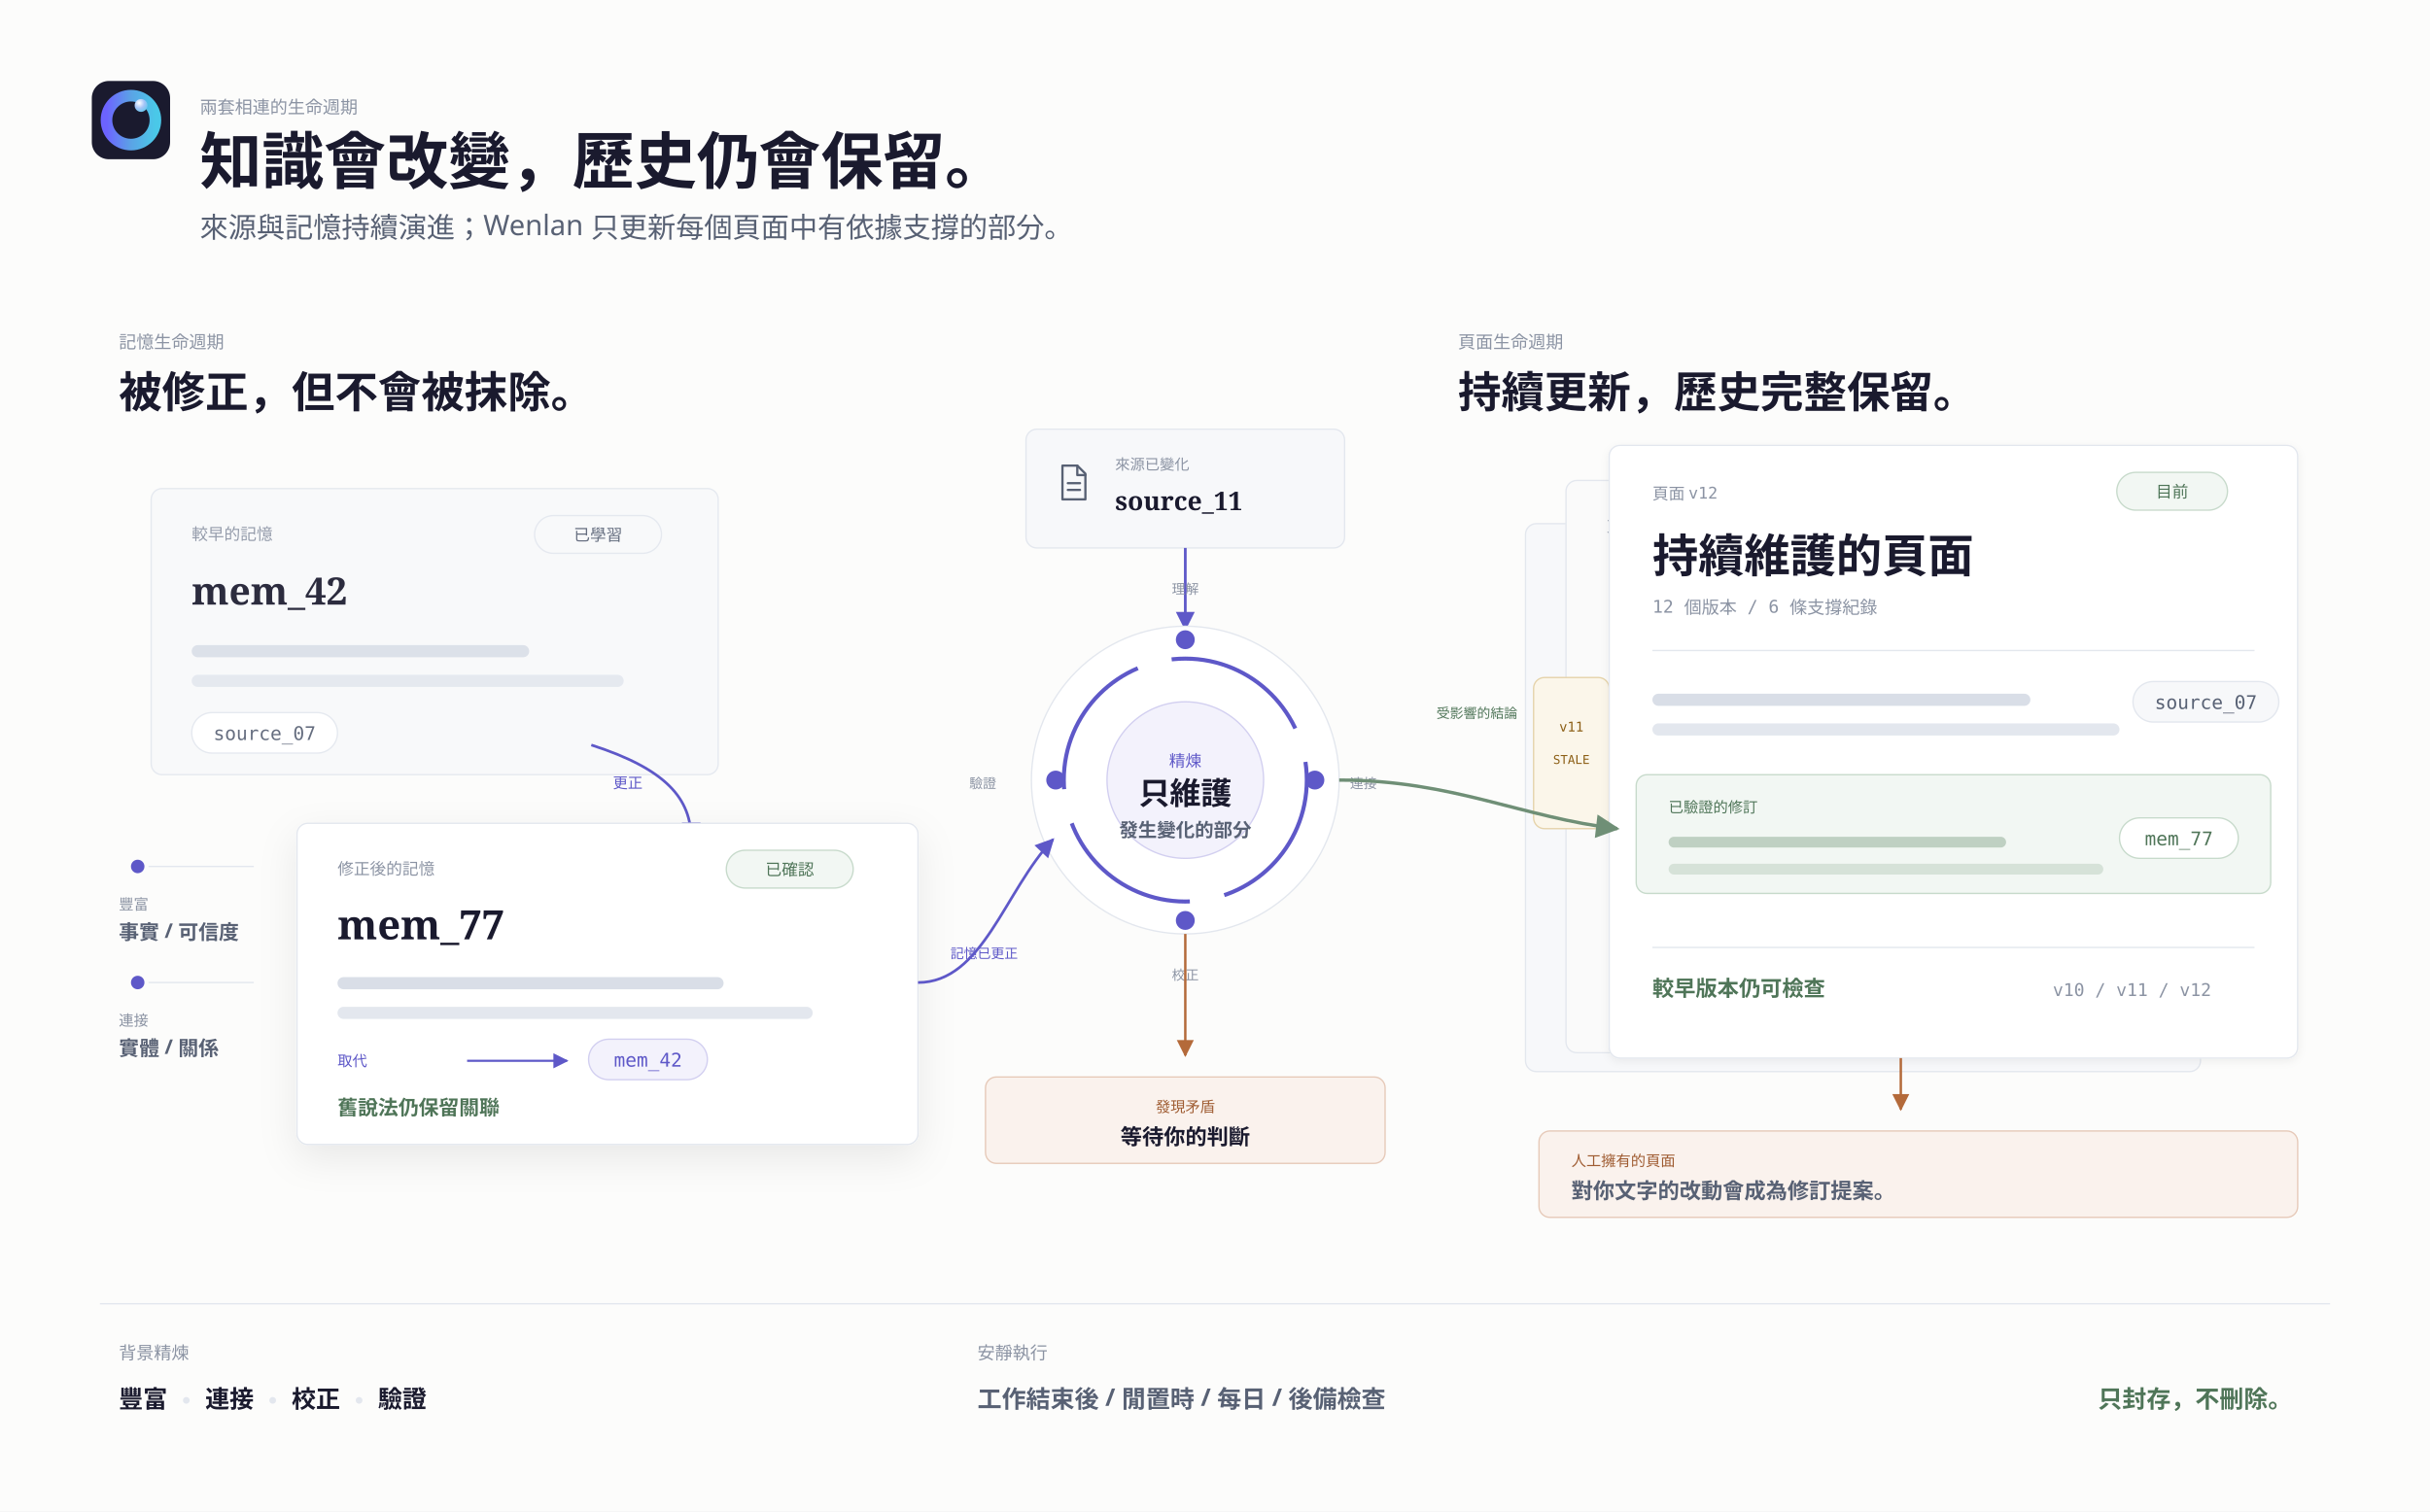
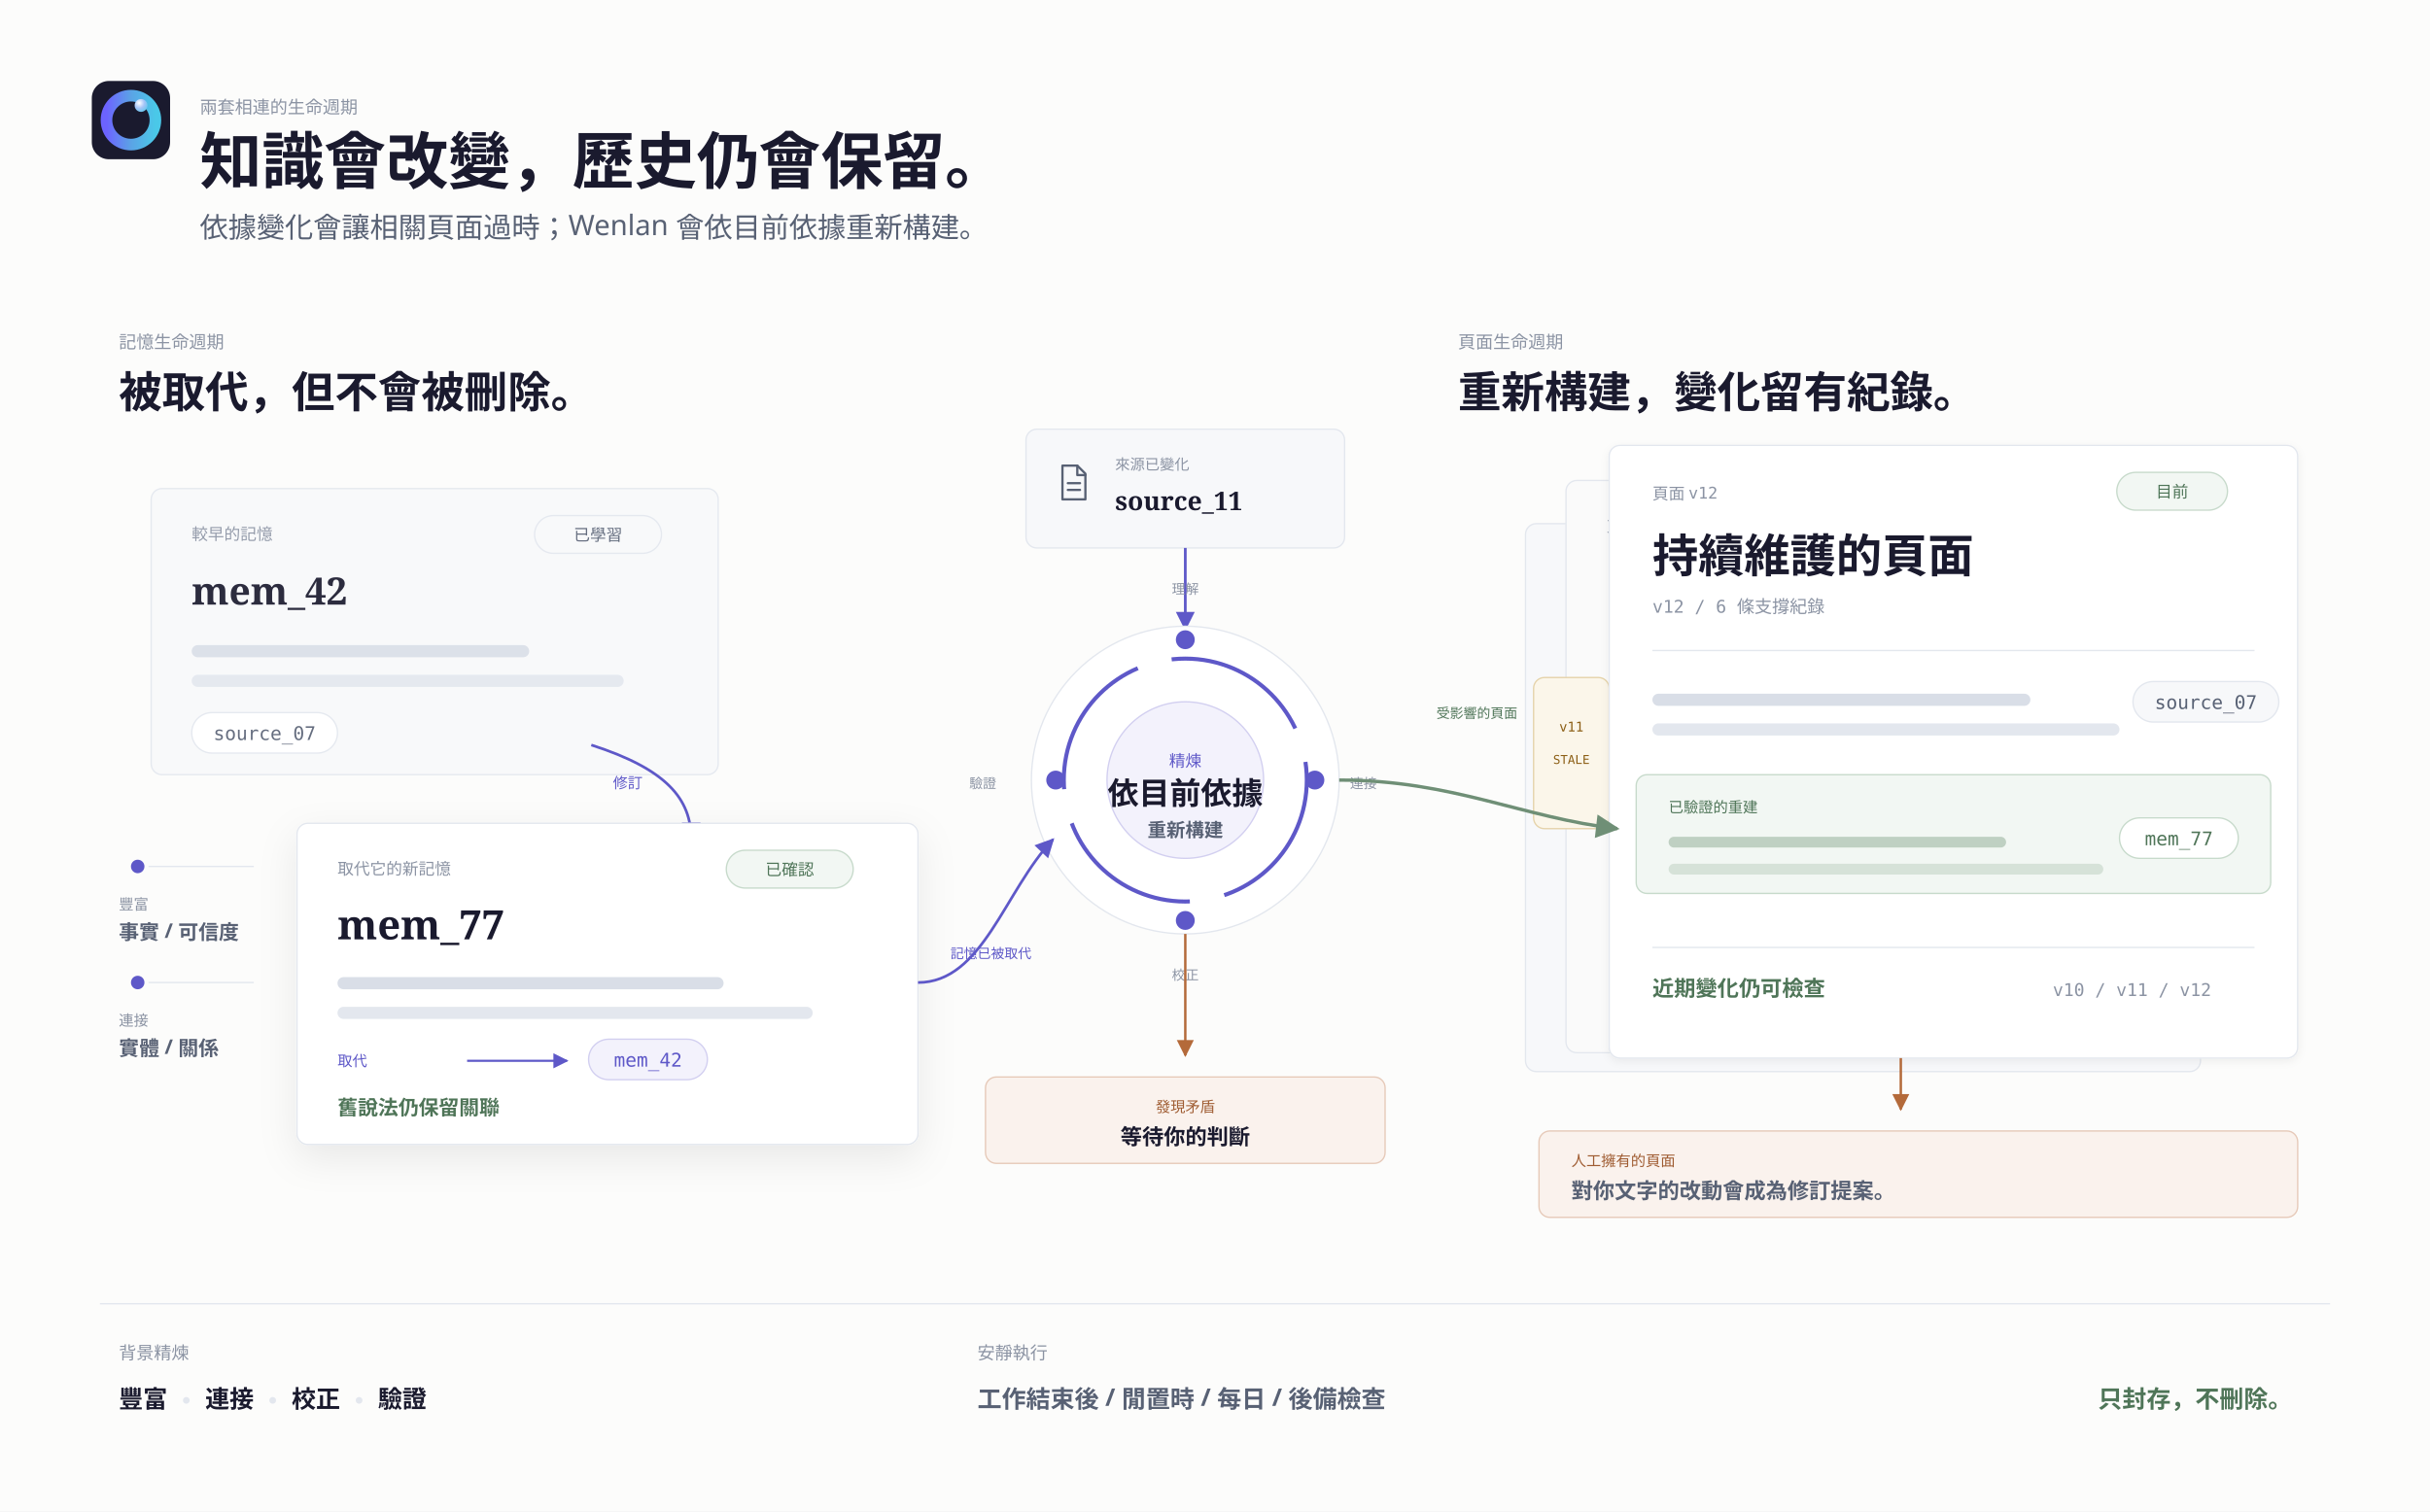
<svg xmlns="http://www.w3.org/2000/svg" width="1800" height="1120" viewBox="0 0 1800 1120" role="img" aria-labelledby="title desc">
  <style>text { font-kerning: normal; }</style>
  <rect width="1800" height="1120" fill="#FCFCFB" />
  <g transform="translate(68 60) scale(0.1132812)">
    <rect width="512" height="512" rx="112" fill="#1A1A2E" />
    <circle cx="256" cy="256" r="160" fill="none" stroke="url(#lifecycle-zh-Hant-desktop-ring)" stroke-width="76" />
    <circle cx="322" cy="160" r="42" fill="url(#lifecycle-zh-Hant-desktop-orb)" />
  </g>
  <g data-fit-region="lifecycle-zh-Hant-desktop-heading" data-fit-x="148" data-fit-y="56" data-fit-width="1578" data-fit-height="130" data-check-overlap="false">
-     <text x="148" y="84" font-family="&quot;JetBrains Mono&quot;, &quot;PingFang SC&quot;, &quot;PingFang TC&quot;, ui-monospace, monospace" font-size="13" font-weight="500" fill="#8B93A3" text-anchor="start">兩套相連的生命週期</text>
-     <text x="148" y="136" font-family="&quot;Songti SC&quot;, &quot;Songti TC&quot;, &quot;STSong&quot;, &quot;PingFang SC&quot;, &quot;PingFang TC&quot;, serif" font-size="46" font-weight="600" fill="#1A1A2E" text-anchor="start">知識會改變，歷史仍會保留。</text>
-     <text x="148" y="176" font-family="&quot;PingFang SC&quot;, &quot;PingFang TC&quot;, &quot;Hiragino Sans GB&quot;, sans-serif" font-size="21" font-weight="400" fill="#586174" text-anchor="start">來源與記憶持續演進；Wenlan 只更新每個頁面中有依據支撐的部分。</text>
+     <text x="148" y="84" font-family="&quot;PingFang TC&quot;, &quot;JetBrains Mono&quot;, ui-monospace, monospace" font-size="13" font-weight="500" fill="#8B93A3" text-anchor="start">兩套相連的生命週期</text>
+     <text x="148" y="136" font-family="&quot;Songti TC&quot;, &quot;STSong&quot;, &quot;PingFang TC&quot;, serif" font-size="46" font-weight="600" fill="#1A1A2E" text-anchor="start">知識會改變，歷史仍會保留。</text>
+     <text x="148" y="176" font-family="&quot;PingFang TC&quot;, &quot;Hiragino Sans CNS&quot;, sans-serif" font-size="21" font-weight="400" fill="#586174" text-anchor="start">依據變化會讓相關頁面過時；Wenlan 會依目前依據重新構建。</text>
  </g>
  <g data-fit-region="lifecycle-zh-Hant-desktop-memory-object" data-fit-x="70" data-fit-y="236" data-fit-width="640" data-fit-height="670" data-check-overlap="false">
-     <text x="88" y="258" font-family="&quot;JetBrains Mono&quot;, &quot;PingFang SC&quot;, &quot;PingFang TC&quot;, ui-monospace, monospace" font-size="13" font-weight="500" fill="#8B93A3" text-anchor="start">記憶生命週期</text>
-     <text x="88" y="302" font-family="&quot;Songti SC&quot;, &quot;Songti TC&quot;, &quot;STSong&quot;, &quot;PingFang SC&quot;, &quot;PingFang TC&quot;, serif" font-size="32" font-weight="600" fill="#1A1A2E" text-anchor="start">被修正，但不會被抹除。</text>
+     <text x="88" y="258" font-family="&quot;PingFang TC&quot;, &quot;JetBrains Mono&quot;, ui-monospace, monospace" font-size="13" font-weight="500" fill="#8B93A3" text-anchor="start">記憶生命週期</text>
+     <text x="88" y="302" font-family="&quot;Songti TC&quot;, &quot;STSong&quot;, &quot;PingFang TC&quot;, serif" font-size="32" font-weight="600" fill="#1A1A2E" text-anchor="start">被取代，但不會被刪除。</text>
    <g opacity="0.92">
      <rect x="112" y="362" width="420" height="212" rx="8" fill="#F7F8FA" stroke="#E3E7EE" />
-       <text x="142" y="400" font-family="&quot;JetBrains Mono&quot;, &quot;PingFang SC&quot;, &quot;PingFang TC&quot;, ui-monospace, monospace" font-size="12" font-weight="500" fill="#8B93A3" text-anchor="start">較早的記憶</text>
+       <text x="142" y="400" font-family="&quot;PingFang TC&quot;, &quot;JetBrains Mono&quot;, ui-monospace, monospace" font-size="12" font-weight="500" fill="#8B93A3" text-anchor="start">較早的記憶</text>
      <g>
        <rect x="396" y="382" width="94" height="28" rx="14" fill="#F7F8FA" stroke="#E3E7EE" />
-         <text x="443" y="400.56" font-family="&quot;JetBrains Mono&quot;, &quot;PingFang SC&quot;, &quot;PingFang TC&quot;, ui-monospace, monospace" font-size="12" font-weight="500" fill="#586174" text-anchor="middle">已學習</text>
+         <text x="443" y="400.56" font-family="&quot;PingFang TC&quot;, &quot;JetBrains Mono&quot;, ui-monospace, monospace" font-size="12" font-weight="500" fill="#586174" text-anchor="middle">已學習</text>
      </g>
-       <text x="142" y="448" font-family="&quot;Songti SC&quot;, &quot;Songti TC&quot;, &quot;STSong&quot;, &quot;PingFang SC&quot;, &quot;PingFang TC&quot;, serif" font-size="28" font-weight="600" fill="#1A1A2E" text-anchor="start">mem_42</text>
+       <text x="142" y="448" font-family="&quot;Songti TC&quot;, &quot;STSong&quot;, &quot;PingFang TC&quot;, serif" font-size="28" font-weight="600" fill="#1A1A2E" text-anchor="start">mem_42</text>
      <rect x="142" y="478" width="250" height="9" rx="4.5" fill="#D9DEE7" />
      <rect x="142" y="500" width="320" height="9" rx="4.5" fill="#E3E7EE" />
      <g>
        <rect x="142" y="528" width="108" height="30" rx="15" fill="#FFFFFF" stroke="#E3E7EE" />
-         <text x="196" y="548.32" font-family="&quot;JetBrains Mono&quot;, &quot;PingFang SC&quot;, &quot;PingFang TC&quot;, ui-monospace, monospace" font-size="14" font-weight="500" fill="#586174" text-anchor="middle">source_07</text>
+         <text x="196" y="548.32" font-family="&quot;PingFang TC&quot;, &quot;JetBrains Mono&quot;, ui-monospace, monospace" font-size="14" font-weight="500" fill="#586174" text-anchor="middle">source_07</text>
      </g>
    </g>
    <path d="M438 552 C494 570 512 592 512 622" fill="none" stroke="#5E58C8" stroke-width="2" marker-end="url(#lifecycle-zh-Hant-desktop-arrow)" />
-     <text x="454" y="584" font-family="&quot;JetBrains Mono&quot;, &quot;PingFang SC&quot;, &quot;PingFang TC&quot;, ui-monospace, monospace" font-size="11" font-weight="500" fill="#5E58C8" text-anchor="start">更正</text>
+     <text x="454" y="584" font-family="&quot;PingFang TC&quot;, &quot;JetBrains Mono&quot;, ui-monospace, monospace" font-size="11" font-weight="500" fill="#5E58C8" text-anchor="start">修訂</text>
    <g filter="url(#lifecycle-zh-Hant-desktop-card-shadow)">
      <rect x="220" y="610" width="460" height="238" rx="8" fill="#FFFFFF" stroke="#E3E7EE" />
    </g>
-     <text x="250" y="648" font-family="&quot;JetBrains Mono&quot;, &quot;PingFang SC&quot;, &quot;PingFang TC&quot;, ui-monospace, monospace" font-size="12" font-weight="500" fill="#8B93A3" text-anchor="start">修正後的記憶</text>
+     <text x="250" y="648" font-family="&quot;PingFang TC&quot;, &quot;JetBrains Mono&quot;, ui-monospace, monospace" font-size="12" font-weight="500" fill="#8B93A3" text-anchor="start">取代它的新記憶</text>
    <g>
      <rect x="538" y="630" width="94" height="28" rx="14" fill="#F2F7F3" stroke="#C7DACB" />
-       <text x="585" y="648.56" font-family="&quot;JetBrains Mono&quot;, &quot;PingFang SC&quot;, &quot;PingFang TC&quot;, ui-monospace, monospace" font-size="12" font-weight="500" fill="#4F7558" text-anchor="middle">已確認</text>
+       <text x="585" y="648.56" font-family="&quot;PingFang TC&quot;, &quot;JetBrains Mono&quot;, ui-monospace, monospace" font-size="12" font-weight="500" fill="#4F7558" text-anchor="middle">已確認</text>
    </g>
-     <text x="250" y="696" font-family="&quot;Songti SC&quot;, &quot;Songti TC&quot;, &quot;STSong&quot;, &quot;PingFang SC&quot;, &quot;PingFang TC&quot;, serif" font-size="30" font-weight="600" fill="#1A1A2E" text-anchor="start">mem_77</text>
+     <text x="250" y="696" font-family="&quot;Songti TC&quot;, &quot;STSong&quot;, &quot;PingFang TC&quot;, serif" font-size="30" font-weight="600" fill="#1A1A2E" text-anchor="start">mem_77</text>
    <rect x="250" y="724" width="286" height="9" rx="4.5" fill="#D9DEE7" />
    <rect x="250" y="746" width="352" height="9" rx="4.5" fill="#E3E7EE" />
-     <text x="250" y="790" font-family="&quot;JetBrains Mono&quot;, &quot;PingFang SC&quot;, &quot;PingFang TC&quot;, ui-monospace, monospace" font-size="11" font-weight="500" fill="#5E58C8" text-anchor="start">取代</text>
+     <text x="250" y="790" font-family="&quot;PingFang TC&quot;, &quot;JetBrains Mono&quot;, ui-monospace, monospace" font-size="11" font-weight="500" fill="#5E58C8" text-anchor="start">取代</text>
    <path d="M346 786 H420" stroke="#5E58C8" stroke-width="1.6" marker-end="url(#lifecycle-zh-Hant-desktop-arrow)" />
    <g>
      <rect x="436" y="770" width="88" height="30" rx="15" fill="#F3F2FC" stroke="#D2CFF0" />
-       <text x="480" y="790.32" font-family="&quot;JetBrains Mono&quot;, &quot;PingFang SC&quot;, &quot;PingFang TC&quot;, ui-monospace, monospace" font-size="14" font-weight="500" fill="#5E58C8" text-anchor="middle">mem_42</text>
+       <text x="480" y="790.32" font-family="&quot;PingFang TC&quot;, &quot;JetBrains Mono&quot;, ui-monospace, monospace" font-size="14" font-weight="500" fill="#5E58C8" text-anchor="middle">mem_42</text>
    </g>
-     <text x="250" y="826" font-family="&quot;PingFang SC&quot;, &quot;PingFang TC&quot;, &quot;Hiragino Sans GB&quot;, sans-serif" font-size="15" font-weight="600" fill="#4F7558" text-anchor="start">舊說法仍保留關聯</text>
+     <text x="250" y="826" font-family="&quot;PingFang TC&quot;, &quot;Hiragino Sans CNS&quot;, sans-serif" font-size="15" font-weight="600" fill="#4F7558" text-anchor="start">舊說法仍保留關聯</text>
    <circle cx="102" cy="642" r="5" fill="#5E58C8" />
    <line x1="110" y1="642" x2="188" y2="642" stroke="#E3E7EE" />
-     <text x="88" y="674" font-family="&quot;JetBrains Mono&quot;, &quot;PingFang SC&quot;, &quot;PingFang TC&quot;, ui-monospace, monospace" font-size="11" font-weight="500" fill="#8B93A3" text-anchor="start">豐富</text>
-     <text x="88" y="696" font-family="&quot;PingFang SC&quot;, &quot;PingFang TC&quot;, &quot;Hiragino Sans GB&quot;, sans-serif" font-size="15" font-weight="600" fill="#586174" text-anchor="start">事實 / 可信度</text>
+     <text x="88" y="674" font-family="&quot;PingFang TC&quot;, &quot;JetBrains Mono&quot;, ui-monospace, monospace" font-size="11" font-weight="500" fill="#8B93A3" text-anchor="start">豐富</text>
+     <text x="88" y="696" font-family="&quot;PingFang TC&quot;, &quot;Hiragino Sans CNS&quot;, sans-serif" font-size="15" font-weight="600" fill="#586174" text-anchor="start">事實 / 可信度</text>
    <circle cx="102" cy="728" r="5" fill="#5E58C8" />
    <line x1="110" y1="728" x2="188" y2="728" stroke="#E3E7EE" />
-     <text x="88" y="760" font-family="&quot;JetBrains Mono&quot;, &quot;PingFang SC&quot;, &quot;PingFang TC&quot;, ui-monospace, monospace" font-size="11" font-weight="500" fill="#8B93A3" text-anchor="start">連接</text>
-     <text x="88" y="782" font-family="&quot;PingFang SC&quot;, &quot;PingFang TC&quot;, &quot;Hiragino Sans GB&quot;, sans-serif" font-size="15" font-weight="600" fill="#586174" text-anchor="start">實體 / 關係</text>
+     <text x="88" y="760" font-family="&quot;PingFang TC&quot;, &quot;JetBrains Mono&quot;, ui-monospace, monospace" font-size="11" font-weight="500" fill="#8B93A3" text-anchor="start">連接</text>
+     <text x="88" y="782" font-family="&quot;PingFang TC&quot;, &quot;Hiragino Sans CNS&quot;, sans-serif" font-size="15" font-weight="600" fill="#586174" text-anchor="start">實體 / 關係</text>
  </g>
  <g data-fit-region="lifecycle-zh-Hant-desktop-refinery" data-fit-x="698" data-fit-y="260" data-fit-width="360" data-fit-height="610" data-check-overlap="false">
    <rect x="760" y="318" width="236" height="88" rx="8" fill="#F7F8FA" stroke="#E3E7EE" />
    <g fill="none" stroke="#586174" stroke-width="1.7" stroke-linecap="round" stroke-linejoin="round">
      <path d="M787 345h11l6 6v19H787z" />
      <path d="M798 345v7h6" />
      <path d="M791 358h9M791 363h9" />
    </g>
-     <text x="826" y="348" font-family="&quot;JetBrains Mono&quot;, &quot;PingFang SC&quot;, &quot;PingFang TC&quot;, ui-monospace, monospace" font-size="11" font-weight="500" fill="#8B93A3" text-anchor="start">來源已變化</text>
-     <text x="826" y="378" font-family="&quot;Songti SC&quot;, &quot;Songti TC&quot;, &quot;STSong&quot;, &quot;PingFang SC&quot;, &quot;PingFang TC&quot;, serif" font-size="19" font-weight="600" fill="#1A1A2E" text-anchor="start">source_11</text>
+     <text x="826" y="348" font-family="&quot;PingFang TC&quot;, &quot;JetBrains Mono&quot;, ui-monospace, monospace" font-size="11" font-weight="500" fill="#8B93A3" text-anchor="start">來源已變化</text>
+     <text x="826" y="378" font-family="&quot;Songti TC&quot;, &quot;STSong&quot;, &quot;PingFang TC&quot;, serif" font-size="19" font-weight="600" fill="#1A1A2E" text-anchor="start">source_11</text>
    <path d="M878 406 V466" fill="none" stroke="#5E58C8" stroke-width="2" marker-end="url(#lifecycle-zh-Hant-desktop-arrow)" />
    <circle cx="878" cy="578" r="114" fill="#FFFFFF" stroke="#E3E7EE" />
    <circle cx="878" cy="578" r="90" fill="none" stroke="#5E58C8" stroke-width="3" stroke-dasharray="112 26" />
    <circle cx="878" cy="578" r="58" fill="#F3F2FC" stroke="#D2CFF0" />
-     <text x="878" y="568" font-family="&quot;JetBrains Mono&quot;, &quot;PingFang SC&quot;, &quot;PingFang TC&quot;, ui-monospace, monospace" font-size="12" font-weight="500" fill="#5E58C8" text-anchor="middle">精煉</text>
-     <text x="878" y="596" font-family="&quot;Songti SC&quot;, &quot;Songti TC&quot;, &quot;STSong&quot;, &quot;PingFang SC&quot;, &quot;PingFang TC&quot;, serif" font-size="23" font-weight="600" fill="#1A1A2E" text-anchor="middle">只維護</text>
-     <text x="878" y="620" font-family="&quot;PingFang SC&quot;, &quot;PingFang TC&quot;, &quot;Hiragino Sans GB&quot;, sans-serif" font-size="14" font-weight="600" fill="#586174" text-anchor="middle">發生變化的部分</text>
+     <text x="878" y="568" font-family="&quot;PingFang TC&quot;, &quot;JetBrains Mono&quot;, ui-monospace, monospace" font-size="12" font-weight="500" fill="#5E58C8" text-anchor="middle">精煉</text>
+     <text x="878" y="596" font-family="&quot;Songti TC&quot;, &quot;STSong&quot;, &quot;PingFang TC&quot;, serif" font-size="23" font-weight="600" fill="#1A1A2E" text-anchor="middle">依目前依據</text>
+     <text x="878" y="620" font-family="&quot;PingFang TC&quot;, &quot;Hiragino Sans CNS&quot;, sans-serif" font-size="14" font-weight="600" fill="#586174" text-anchor="middle">重新構建</text>
    <circle cx="878" cy="474" r="7" fill="#5E58C8" />
    <circle cx="974" cy="578" r="7" fill="#5E58C8" />
    <circle cx="878" cy="682" r="7" fill="#5E58C8" />
    <circle cx="782" cy="578" r="7" fill="#5E58C8" />
-     <text x="878" y="440" font-family="&quot;JetBrains Mono&quot;, &quot;PingFang SC&quot;, &quot;PingFang TC&quot;, ui-monospace, monospace" font-size="10" font-weight="500" fill="#8B93A3" text-anchor="middle">理解</text>
-     <text x="1000" y="584" font-family="&quot;JetBrains Mono&quot;, &quot;PingFang SC&quot;, &quot;PingFang TC&quot;, ui-monospace, monospace" font-size="10" font-weight="500" fill="#8B93A3" text-anchor="start">連接</text>
-     <text x="878" y="726" font-family="&quot;JetBrains Mono&quot;, &quot;PingFang SC&quot;, &quot;PingFang TC&quot;, ui-monospace, monospace" font-size="10" font-weight="500" fill="#8B93A3" text-anchor="middle">校正</text>
-     <text x="738" y="584" font-family="&quot;JetBrains Mono&quot;, &quot;PingFang SC&quot;, &quot;PingFang TC&quot;, ui-monospace, monospace" font-size="10" font-weight="500" fill="#8B93A3" text-anchor="end">驗證</text>
+     <text x="878" y="440" font-family="&quot;PingFang TC&quot;, &quot;JetBrains Mono&quot;, ui-monospace, monospace" font-size="10" font-weight="500" fill="#8B93A3" text-anchor="middle">理解</text>
+     <text x="1000" y="584" font-family="&quot;PingFang TC&quot;, &quot;JetBrains Mono&quot;, ui-monospace, monospace" font-size="10" font-weight="500" fill="#8B93A3" text-anchor="start">連接</text>
+     <text x="878" y="726" font-family="&quot;PingFang TC&quot;, &quot;JetBrains Mono&quot;, ui-monospace, monospace" font-size="10" font-weight="500" fill="#8B93A3" text-anchor="middle">校正</text>
+     <text x="738" y="584" font-family="&quot;PingFang TC&quot;, &quot;JetBrains Mono&quot;, ui-monospace, monospace" font-size="10" font-weight="500" fill="#8B93A3" text-anchor="end">驗證</text>
    <path d="M680 728 C728 728 744 660 780 622" fill="none" stroke="#5E58C8" stroke-width="2" marker-end="url(#lifecycle-zh-Hant-desktop-arrow)" />
-     <text x="704" y="710" font-family="&quot;JetBrains Mono&quot;, &quot;PingFang SC&quot;, &quot;PingFang TC&quot;, ui-monospace, monospace" font-size="10" font-weight="500" fill="#5E58C8" text-anchor="start">記憶已更正</text>
+     <text x="704" y="710" font-family="&quot;PingFang TC&quot;, &quot;JetBrains Mono&quot;, ui-monospace, monospace" font-size="10" font-weight="500" fill="#5E58C8" text-anchor="start">記憶已被取代</text>
    <path d="M878 692 V782" fill="none" stroke="#B46A3A" stroke-width="1.8" marker-end="url(#lifecycle-zh-Hant-desktop-warm-arrow)" />
    <rect x="730" y="798" width="296" height="64" rx="8" fill="#FAF2ED" stroke="#E6C9B8" />
-     <text x="878" y="824" font-family="&quot;JetBrains Mono&quot;, &quot;PingFang SC&quot;, &quot;PingFang TC&quot;, ui-monospace, monospace" font-size="11" font-weight="500" fill="#9F5C32" text-anchor="middle">發現矛盾</text>
-     <text x="878" y="848" font-family="&quot;Songti SC&quot;, &quot;Songti TC&quot;, &quot;STSong&quot;, &quot;PingFang SC&quot;, &quot;PingFang TC&quot;, serif" font-size="16" font-weight="600" fill="#1A1A2E" text-anchor="middle">等待你的判斷</text>
+     <text x="878" y="824" font-family="&quot;PingFang TC&quot;, &quot;JetBrains Mono&quot;, ui-monospace, monospace" font-size="11" font-weight="500" fill="#9F5C32" text-anchor="middle">發現矛盾</text>
+     <text x="878" y="848" font-family="&quot;Songti TC&quot;, &quot;STSong&quot;, &quot;PingFang TC&quot;, serif" font-size="16" font-weight="600" fill="#1A1A2E" text-anchor="middle">等待你的判斷</text>
  </g>
  <g data-fit-region="lifecycle-zh-Hant-desktop-page-object" data-fit-x="1044" data-fit-y="236" data-fit-width="686" data-fit-height="680" data-check-overlap="false">
-     <text x="1080" y="258" font-family="&quot;JetBrains Mono&quot;, &quot;PingFang SC&quot;, &quot;PingFang TC&quot;, ui-monospace, monospace" font-size="13" font-weight="500" fill="#8B93A3" text-anchor="start">頁面生命週期</text>
-     <text x="1080" y="302" font-family="&quot;Songti SC&quot;, &quot;Songti TC&quot;, &quot;STSong&quot;, &quot;PingFang SC&quot;, &quot;PingFang TC&quot;, serif" font-size="32" font-weight="600" fill="#1A1A2E" text-anchor="start">持續更新，歷史完整保留。</text>
+     <text x="1080" y="258" font-family="&quot;PingFang TC&quot;, &quot;JetBrains Mono&quot;, ui-monospace, monospace" font-size="13" font-weight="500" fill="#8B93A3" text-anchor="start">頁面生命週期</text>
+     <text x="1080" y="302" font-family="&quot;Songti TC&quot;, &quot;STSong&quot;, &quot;PingFang TC&quot;, serif" font-size="32" font-weight="600" fill="#1A1A2E" text-anchor="start">重新構建，變化留有紀錄。</text>
    <rect x="1130" y="388" width="500" height="406" rx="8" fill="#F7F8FA" stroke="#E3E7EE" />
    <rect x="1160" y="356" width="500" height="424" rx="8" fill="#FAFAFA" stroke="#E3E7EE" />
-     <text x="1190" y="394" font-family="&quot;JetBrains Mono&quot;, &quot;PingFang SC&quot;, &quot;PingFang TC&quot;, ui-monospace, monospace" font-size="11" font-weight="500" fill="#8B93A3" text-anchor="start">頁面 v11</text>
+     <text x="1190" y="394" font-family="&quot;PingFang TC&quot;, &quot;JetBrains Mono&quot;, ui-monospace, monospace" font-size="11" font-weight="500" fill="#8B93A3" text-anchor="start">頁面 v11</text>
    <rect x="1136" y="502" width="56" height="112" rx="8" fill="#FBF6EA" stroke="#E5D3AA" />
-     <text x="1164" y="542" font-family="&quot;JetBrains Mono&quot;, &quot;PingFang SC&quot;, &quot;PingFang TC&quot;, ui-monospace, monospace" font-size="10" font-weight="500" fill="#8C5F16" text-anchor="middle">v11</text>
-     <text x="1164" y="566" font-family="&quot;JetBrains Mono&quot;, &quot;PingFang SC&quot;, &quot;PingFang TC&quot;, ui-monospace, monospace" font-size="9" font-weight="500" fill="#8C5F16" text-anchor="middle">STALE</text>
+     <text x="1164" y="542" font-family="&quot;PingFang TC&quot;, &quot;JetBrains Mono&quot;, ui-monospace, monospace" font-size="10" font-weight="500" fill="#8C5F16" text-anchor="middle">v11</text>
+     <text x="1164" y="566" font-family="&quot;PingFang TC&quot;, &quot;JetBrains Mono&quot;, ui-monospace, monospace" font-size="9" font-weight="500" fill="#8C5F16" text-anchor="middle">STALE</text>
    <g filter="url(#lifecycle-zh-Hant-desktop-page-shadow)">
      <rect x="1192" y="330" width="510" height="454" rx="8" fill="#FFFFFF" stroke="#E3E7EE" />
    </g>
-     <text x="1224" y="370" font-family="&quot;JetBrains Mono&quot;, &quot;PingFang SC&quot;, &quot;PingFang TC&quot;, ui-monospace, monospace" font-size="12" font-weight="500" fill="#8B93A3" text-anchor="start">頁面 v12</text>
+     <text x="1224" y="370" font-family="&quot;PingFang TC&quot;, &quot;JetBrains Mono&quot;, ui-monospace, monospace" font-size="12" font-weight="500" fill="#8B93A3" text-anchor="start">頁面 v12</text>
    <g>
      <rect x="1568" y="350" width="82" height="28" rx="14" fill="#F2F7F3" stroke="#C7DACB" />
-       <text x="1609" y="368.56" font-family="&quot;JetBrains Mono&quot;, &quot;PingFang SC&quot;, &quot;PingFang TC&quot;, ui-monospace, monospace" font-size="12" font-weight="500" fill="#4F7558" text-anchor="middle">目前</text>
+       <text x="1609" y="368.56" font-family="&quot;PingFang TC&quot;, &quot;JetBrains Mono&quot;, ui-monospace, monospace" font-size="12" font-weight="500" fill="#4F7558" text-anchor="middle">目前</text>
    </g>
-     <text x="1224" y="424" font-family="&quot;Songti SC&quot;, &quot;Songti TC&quot;, &quot;STSong&quot;, &quot;PingFang SC&quot;, &quot;PingFang TC&quot;, serif" font-size="34" font-weight="600" fill="#1A1A2E" text-anchor="start">持續維護的頁面</text>
-     <text x="1224" y="454" font-family="&quot;JetBrains Mono&quot;, &quot;PingFang SC&quot;, &quot;PingFang TC&quot;, ui-monospace, monospace" font-size="13" font-weight="500" fill="#8B93A3" text-anchor="start">12 個版本 / 6 條支撐紀錄</text>
+     <text x="1224" y="424" font-family="&quot;Songti TC&quot;, &quot;STSong&quot;, &quot;PingFang TC&quot;, serif" font-size="34" font-weight="600" fill="#1A1A2E" text-anchor="start">持續維護的頁面</text>
+     <text x="1224" y="454" font-family="&quot;PingFang TC&quot;, &quot;JetBrains Mono&quot;, ui-monospace, monospace" font-size="13" font-weight="500" fill="#8B93A3" text-anchor="start">v12 / 6 條支撐紀錄</text>
    <line x1="1224" y1="482" x2="1670" y2="482" stroke="#E3E7EE" />
    <rect x="1224" y="514" width="280" height="9" rx="4.5" fill="#D9DEE7" />
    <rect x="1224" y="536" width="346" height="9" rx="4.5" fill="#E3E7EE" />
    <g>
      <rect x="1580" y="505" width="108" height="30" rx="15" fill="#F7F8FA" stroke="#E3E7EE" />
-       <text x="1634" y="525.32" font-family="&quot;JetBrains Mono&quot;, &quot;PingFang SC&quot;, &quot;PingFang TC&quot;, ui-monospace, monospace" font-size="14" font-weight="500" fill="#586174" text-anchor="middle">source_07</text>
+       <text x="1634" y="525.32" font-family="&quot;PingFang TC&quot;, &quot;JetBrains Mono&quot;, ui-monospace, monospace" font-size="14" font-weight="500" fill="#586174" text-anchor="middle">source_07</text>
    </g>
    <rect x="1212" y="574" width="470" height="88" rx="8" fill="#F2F7F3" stroke="#C7DACB" />
-     <text x="1236" y="602" font-family="&quot;JetBrains Mono&quot;, &quot;PingFang SC&quot;, &quot;PingFang TC&quot;, ui-monospace, monospace" font-size="11" font-weight="500" fill="#4F7558" text-anchor="start">已驗證的修訂</text>
+     <text x="1236" y="602" font-family="&quot;PingFang TC&quot;, &quot;JetBrains Mono&quot;, ui-monospace, monospace" font-size="11" font-weight="500" fill="#4F7558" text-anchor="start">已驗證的重建</text>
    <rect x="1236" y="620" width="250" height="8" rx="4" fill="#BFD0C2" />
    <rect x="1236" y="640" width="322" height="8" rx="4" fill="#D6E2D8" />
    <g>
      <rect x="1570" y="606" width="88" height="30" rx="15" fill="#FFFFFF" stroke="#C7DACB" />
-       <text x="1614" y="626.32" font-family="&quot;JetBrains Mono&quot;, &quot;PingFang SC&quot;, &quot;PingFang TC&quot;, ui-monospace, monospace" font-size="14" font-weight="500" fill="#4F7558" text-anchor="middle">mem_77</text>
+       <text x="1614" y="626.32" font-family="&quot;PingFang TC&quot;, &quot;JetBrains Mono&quot;, ui-monospace, monospace" font-size="14" font-weight="500" fill="#4F7558" text-anchor="middle">mem_77</text>
    </g>
    <line x1="1224" y1="702" x2="1670" y2="702" stroke="#E3E7EE" />
-     <text x="1224" y="738" font-family="&quot;PingFang SC&quot;, &quot;PingFang TC&quot;, &quot;Hiragino Sans GB&quot;, sans-serif" font-size="16" font-weight="600" fill="#4F7558" text-anchor="start">較早版本仍可檢查</text>
-     <text x="1638" y="738" font-family="&quot;JetBrains Mono&quot;, &quot;PingFang SC&quot;, &quot;PingFang TC&quot;, ui-monospace, monospace" font-size="13" font-weight="500" fill="#8B93A3" text-anchor="end">v10 / v11 / v12</text>
+     <text x="1224" y="738" font-family="&quot;PingFang TC&quot;, &quot;Hiragino Sans CNS&quot;, sans-serif" font-size="16" font-weight="600" fill="#4F7558" text-anchor="start">近期變化仍可檢查</text>
+     <text x="1638" y="738" font-family="&quot;PingFang TC&quot;, &quot;JetBrains Mono&quot;, ui-monospace, monospace" font-size="13" font-weight="500" fill="#8B93A3" text-anchor="end">v10 / v11 / v12</text>
    <path d="M1408 784 V822" fill="none" stroke="#B46A3A" stroke-width="1.8" marker-end="url(#lifecycle-zh-Hant-desktop-warm-arrow)" />
    <rect x="1140" y="838" width="562" height="64" rx="8" fill="#FAF2ED" stroke="#E6C9B8" />
-     <text x="1164" y="864" font-family="&quot;JetBrains Mono&quot;, &quot;PingFang SC&quot;, &quot;PingFang TC&quot;, ui-monospace, monospace" font-size="11" font-weight="500" fill="#9F5C32" text-anchor="start">人工擁有的頁面</text>
-     <text x="1164" y="888" font-family="&quot;PingFang SC&quot;, &quot;PingFang TC&quot;, &quot;Hiragino Sans GB&quot;, sans-serif" font-size="16" font-weight="600" fill="#586174" text-anchor="start">對你文字的改動會成為修訂提案。</text>
+     <text x="1164" y="864" font-family="&quot;PingFang TC&quot;, &quot;JetBrains Mono&quot;, ui-monospace, monospace" font-size="11" font-weight="500" fill="#9F5C32" text-anchor="start">人工擁有的頁面</text>
+     <text x="1164" y="888" font-family="&quot;PingFang TC&quot;, &quot;Hiragino Sans CNS&quot;, sans-serif" font-size="16" font-weight="600" fill="#586174" text-anchor="start">對你文字的改動會成為修訂提案。</text>
  </g>
  <path d="M992 578 C1076 578 1128 606 1198 614" fill="none" stroke="#6F8F76" stroke-width="2.5" marker-end="url(#lifecycle-zh-Hant-desktop-sage-arrow)" />
-   <text x="1094" y="532" font-family="&quot;JetBrains Mono&quot;, &quot;PingFang SC&quot;, &quot;PingFang TC&quot;, ui-monospace, monospace" font-size="10" font-weight="500" fill="#4F7558" text-anchor="middle">受影響的結論</text>
+   <text x="1094" y="532" font-family="&quot;PingFang TC&quot;, &quot;JetBrains Mono&quot;, ui-monospace, monospace" font-size="10" font-weight="500" fill="#4F7558" text-anchor="middle">受影響的頁面</text>
  <g data-fit-region="lifecycle-zh-Hant-desktop-footer" data-fit-x="74" data-fit-y="966" data-fit-width="1652" data-fit-height="106" data-check-overlap="false">
    <line x1="74" y1="966" x2="1726" y2="966" stroke="#E3E7EE" />
-     <text x="88" y="1007" font-family="&quot;JetBrains Mono&quot;, &quot;PingFang SC&quot;, &quot;PingFang TC&quot;, ui-monospace, monospace" font-size="13" font-weight="500" fill="#8B93A3" text-anchor="start">背景精煉</text>
-     <text x="88" y="1043" font-family="&quot;Songti SC&quot;, &quot;Songti TC&quot;, &quot;STSong&quot;, &quot;PingFang SC&quot;, &quot;PingFang TC&quot;, serif" font-size="18" font-weight="600" fill="#1A1A2E" text-anchor="start">豐富</text>
+     <text x="88" y="1007" font-family="&quot;PingFang TC&quot;, &quot;JetBrains Mono&quot;, ui-monospace, monospace" font-size="13" font-weight="500" fill="#8B93A3" text-anchor="start">背景精煉</text>
+     <text x="88" y="1043" font-family="&quot;Songti TC&quot;, &quot;STSong&quot;, &quot;PingFang TC&quot;, serif" font-size="18" font-weight="600" fill="#1A1A2E" text-anchor="start">豐富</text>
    <circle cx="138" cy="1037.6" r="2.5" fill="#E3E7EE" />
-     <text x="152" y="1043" font-family="&quot;Songti SC&quot;, &quot;Songti TC&quot;, &quot;STSong&quot;, &quot;PingFang SC&quot;, &quot;PingFang TC&quot;, serif" font-size="18" font-weight="600" fill="#1A1A2E" text-anchor="start">連接</text>
+     <text x="152" y="1043" font-family="&quot;Songti TC&quot;, &quot;STSong&quot;, &quot;PingFang TC&quot;, serif" font-size="18" font-weight="600" fill="#1A1A2E" text-anchor="start">連接</text>
    <circle cx="202" cy="1037.6" r="2.5" fill="#E3E7EE" />
-     <text x="216" y="1043" font-family="&quot;Songti SC&quot;, &quot;Songti TC&quot;, &quot;STSong&quot;, &quot;PingFang SC&quot;, &quot;PingFang TC&quot;, serif" font-size="18" font-weight="600" fill="#1A1A2E" text-anchor="start">校正</text>
+     <text x="216" y="1043" font-family="&quot;Songti TC&quot;, &quot;STSong&quot;, &quot;PingFang TC&quot;, serif" font-size="18" font-weight="600" fill="#1A1A2E" text-anchor="start">校正</text>
    <circle cx="266" cy="1037.6" r="2.5" fill="#E3E7EE" />
-     <text x="280" y="1043" font-family="&quot;Songti SC&quot;, &quot;Songti TC&quot;, &quot;STSong&quot;, &quot;PingFang SC&quot;, &quot;PingFang TC&quot;, serif" font-size="18" font-weight="600" fill="#1A1A2E" text-anchor="start">驗證</text>
-     <text x="724" y="1007" font-family="&quot;JetBrains Mono&quot;, &quot;PingFang SC&quot;, &quot;PingFang TC&quot;, ui-monospace, monospace" font-size="13" font-weight="500" fill="#8B93A3" text-anchor="start">安靜執行</text>
-     <text x="724" y="1043" font-family="&quot;PingFang SC&quot;, &quot;PingFang TC&quot;, &quot;Hiragino Sans GB&quot;, sans-serif" font-size="18" font-weight="600" fill="#586174" text-anchor="start">工作結束後 / 閒置時 / 每日 / 後備檢查</text>
-     <text x="1698" y="1043" font-family="&quot;Songti SC&quot;, &quot;Songti TC&quot;, &quot;STSong&quot;, &quot;PingFang SC&quot;, &quot;PingFang TC&quot;, serif" font-size="18" font-weight="600" fill="#4F7558" text-anchor="end">只封存，不刪除。</text>
+     <text x="280" y="1043" font-family="&quot;Songti TC&quot;, &quot;STSong&quot;, &quot;PingFang TC&quot;, serif" font-size="18" font-weight="600" fill="#1A1A2E" text-anchor="start">驗證</text>
+     <text x="724" y="1007" font-family="&quot;PingFang TC&quot;, &quot;JetBrains Mono&quot;, ui-monospace, monospace" font-size="13" font-weight="500" fill="#8B93A3" text-anchor="start">安靜執行</text>
+     <text x="724" y="1043" font-family="&quot;PingFang TC&quot;, &quot;Hiragino Sans CNS&quot;, sans-serif" font-size="18" font-weight="600" fill="#586174" text-anchor="start">工作結束後 / 閒置時 / 每日 / 後備檢查</text>
+     <text x="1698" y="1043" font-family="&quot;Songti TC&quot;, &quot;STSong&quot;, &quot;PingFang TC&quot;, serif" font-size="18" font-weight="600" fill="#4F7558" text-anchor="end">只封存，不刪除。</text>
  </g>
  <defs>
    <linearGradient id="lifecycle-zh-Hant-desktop-ring" x1="96" y1="256" x2="416" y2="256" gradientUnits="userSpaceOnUse">
      <stop stop-color="#6C63FF" />
      <stop offset="0.5" stop-color="#5BA3E6" />
      <stop offset="1" stop-color="#4AC8E8" />
    </linearGradient>
    <radialGradient id="lifecycle-zh-Hant-desktop-orb" cx="0" cy="0" r="1" gradientUnits="userSpaceOnUse" gradientTransform="translate(310 144) rotate(52.125) scale(76.0263)">
      <stop stop-color="#FFFFFF" />
      <stop offset="0.45" stop-color="#A5C4F7" />
      <stop offset="1" stop-color="#4AC8E8" />
    </radialGradient>
    <marker id="lifecycle-zh-Hant-desktop-arrow" viewBox="0 0 10 10" refX="9" refY="5" markerWidth="7" markerHeight="7" orient="auto-start-reverse">
      <path d="M0 0L10 5L0 10Z" fill="#5E58C8" />
    </marker>
    <marker id="lifecycle-zh-Hant-desktop-warm-arrow" viewBox="0 0 10 10" refX="9" refY="5" markerWidth="7" markerHeight="7" orient="auto-start-reverse">
      <path d="M0 0L10 5L0 10Z" fill="#B46A3A" />
    </marker>
    <marker id="lifecycle-zh-Hant-desktop-sage-arrow" viewBox="0 0 10 10" refX="9" refY="5" markerWidth="7" markerHeight="7" orient="auto-start-reverse">
      <path d="M0 0L10 5L0 10Z" fill="#6F8F76" />
    </marker>
    <filter id="lifecycle-zh-Hant-desktop-card-shadow" x="-20%" y="-20%" width="140%" height="150%">
      <feDropShadow dx="0" dy="10" stdDeviation="14" flood-color="#1A1A2E" flood-opacity="0.08" />
    </filter>
    <filter id="lifecycle-zh-Hant-desktop-page-shadow" x="-20%" y="-20%" width="140%" height="150%">
      <feDropShadow dx="0" dy="14" stdDeviation="18" flood-color="#1A1A2E" flood-opacity="0.10" />
      <feDropShadow dx="0" dy="2" stdDeviation="3" flood-color="#1A1A2E" flood-opacity="0.06" />
    </filter>
  </defs>
</svg>
